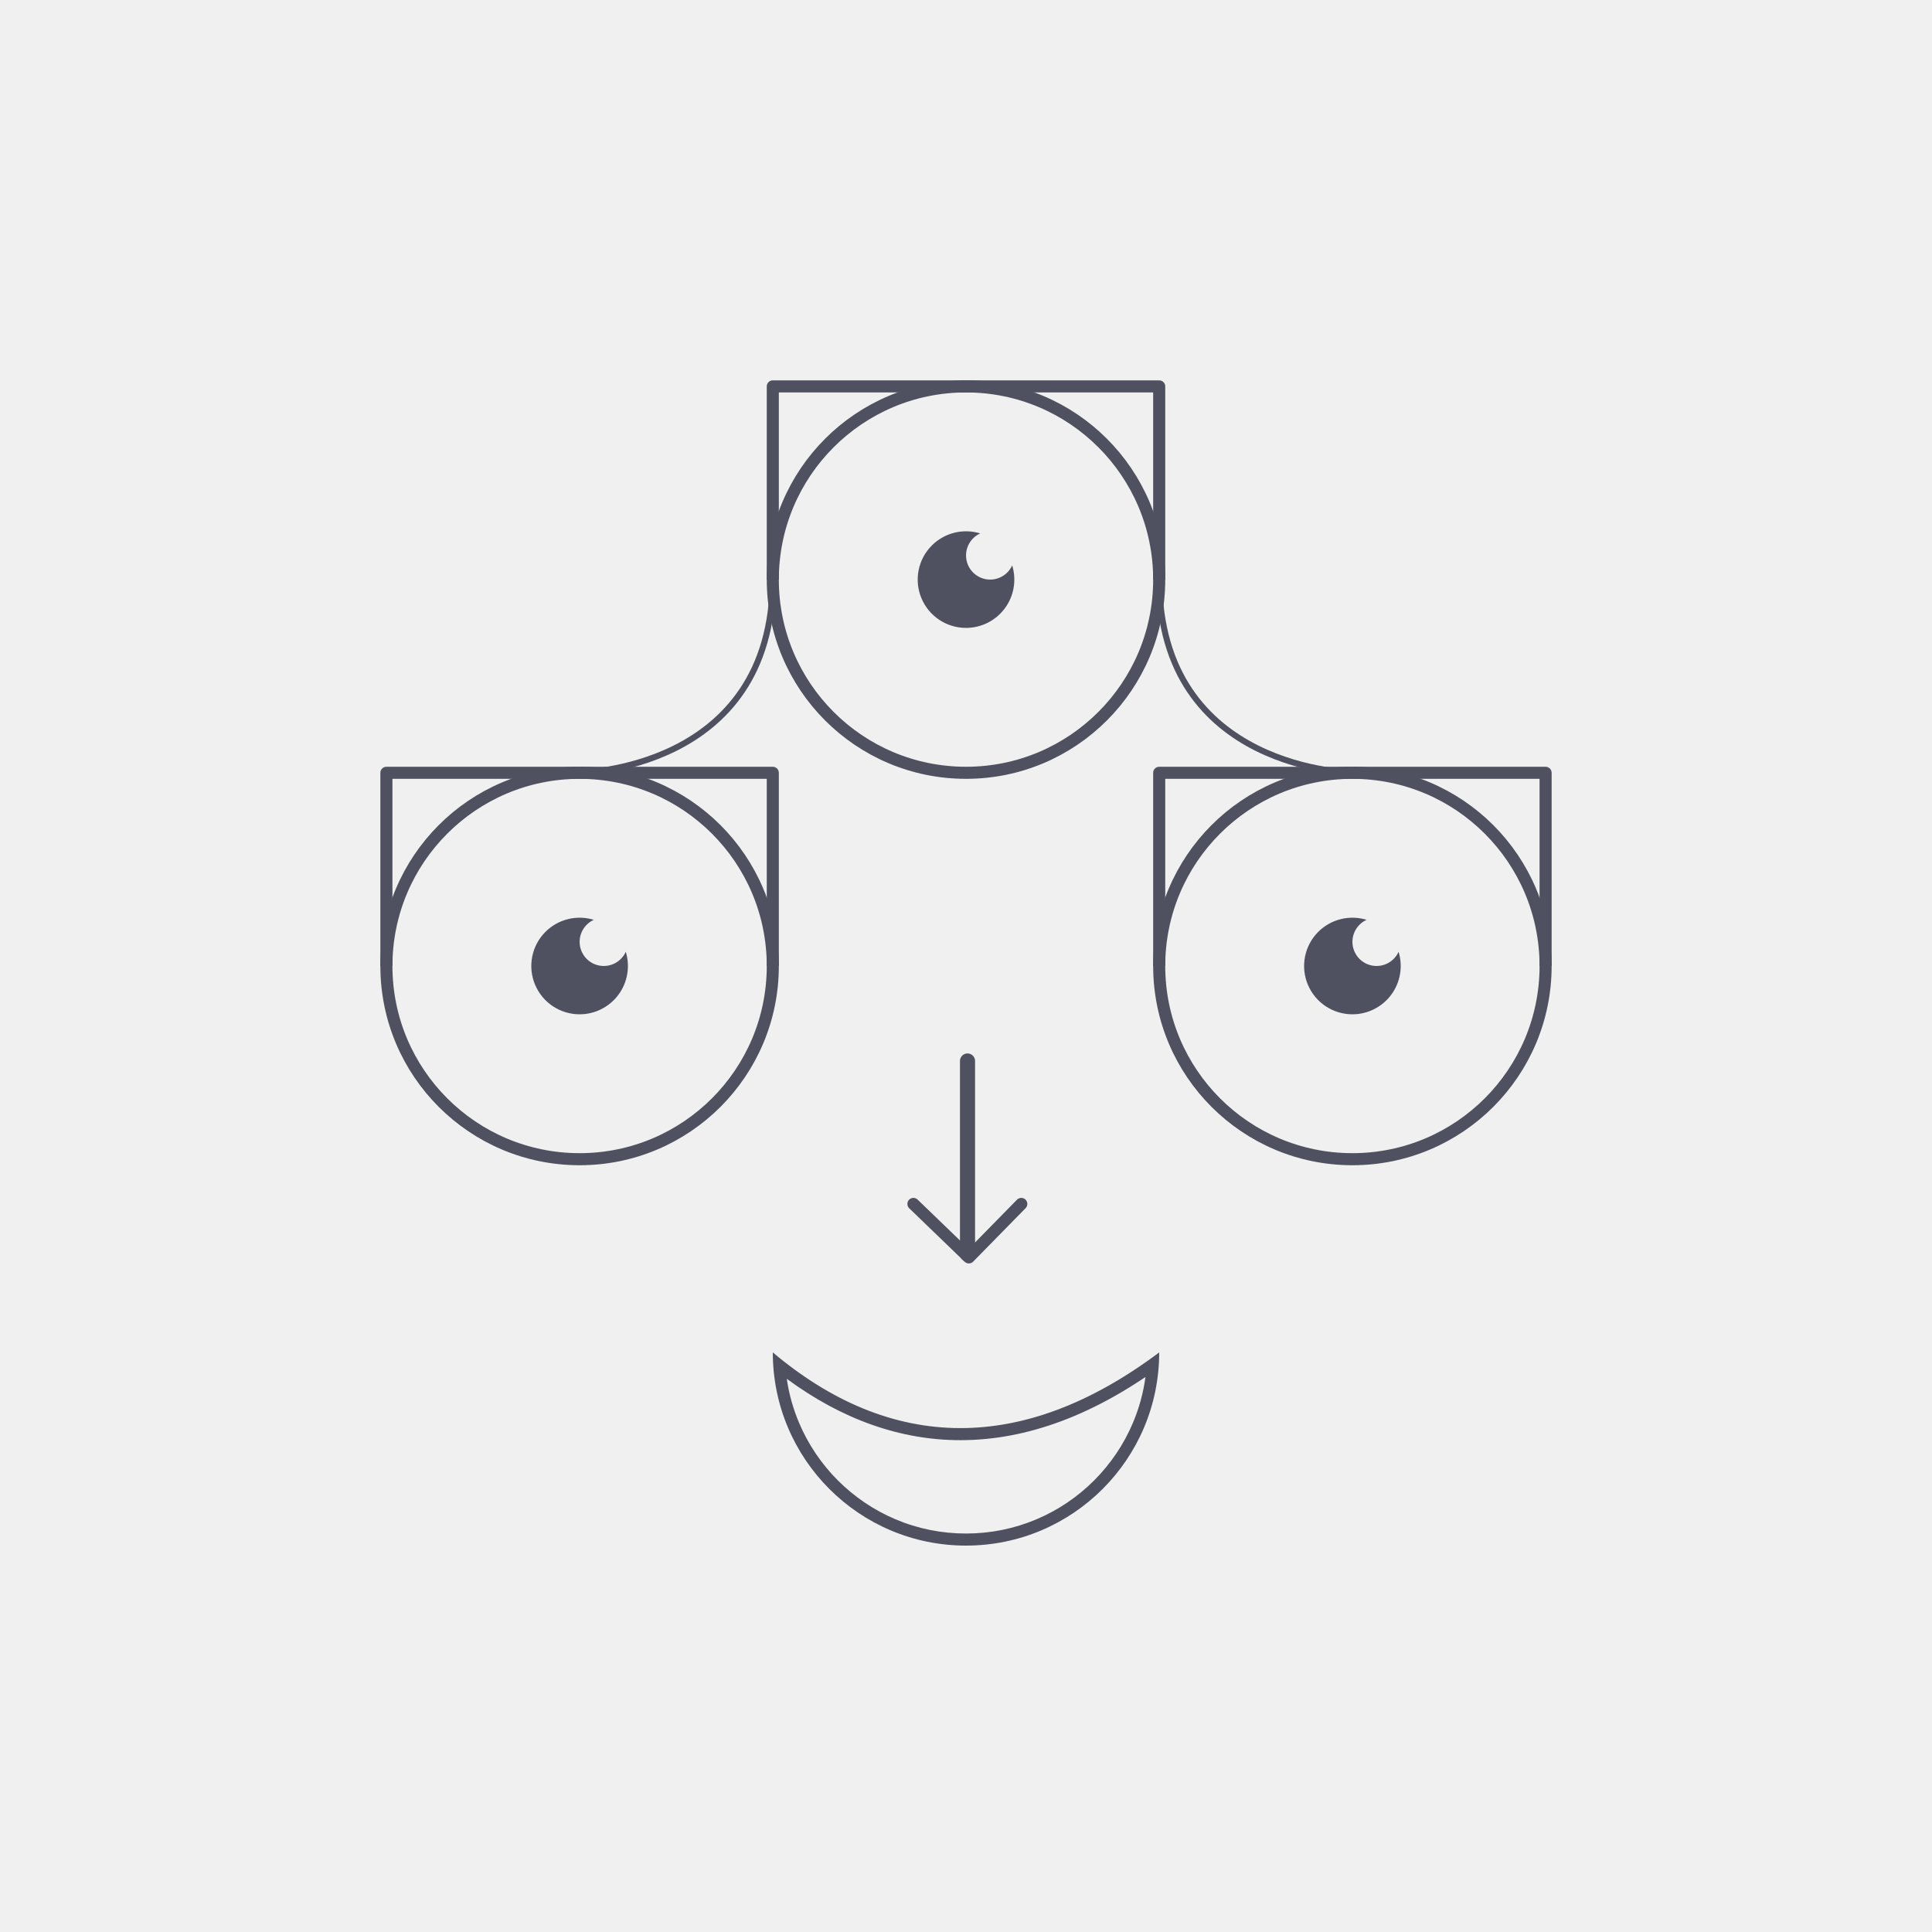
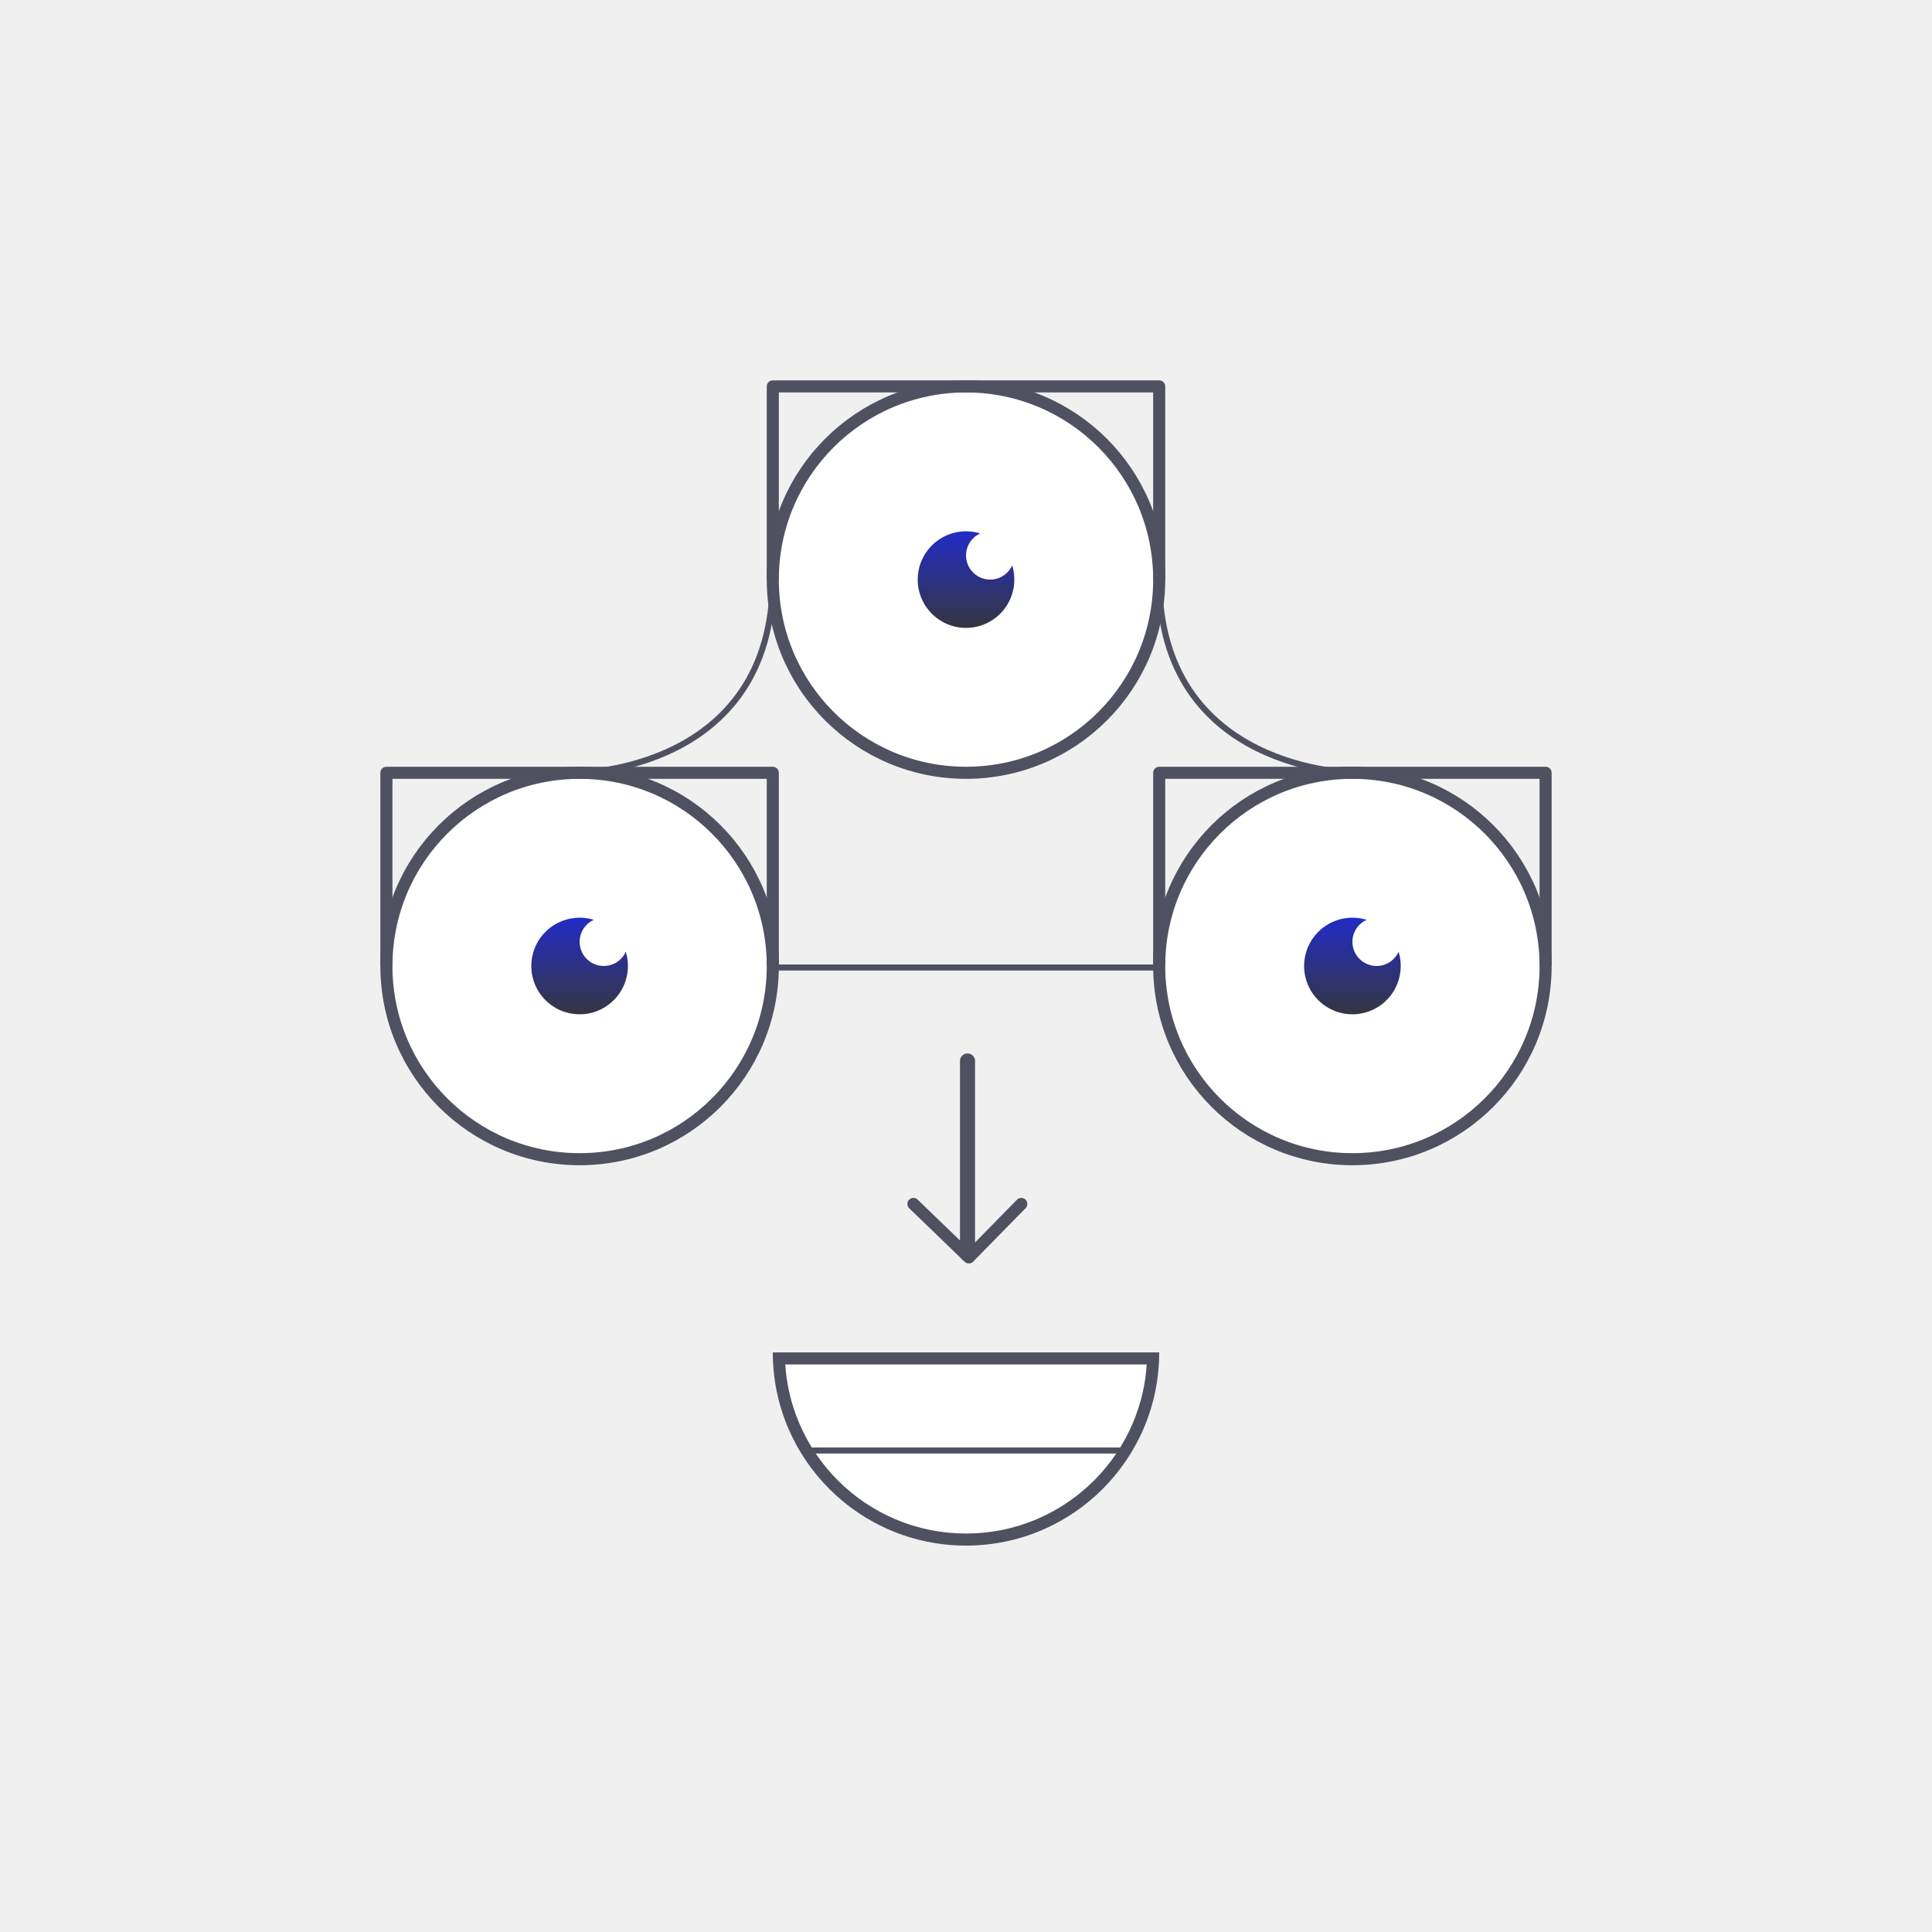
<svg xmlns="http://www.w3.org/2000/svg" width="640" height="640" viewBox="0 0 640 640">
  <defs>
+     <linearGradient id="linear-gradient" x1="0.5" x2="0.5" y2="1" gradientUnits="objectBoundingBox">
+       <stop offset="0" stop-color="#222cc6" />
+       <stop offset="1" stop-color="#353640" />
+     </linearGradient>
    <clipPath id="clip-img-index-home">
      <rect width="640" height="640" />
    </clipPath>
  </defs>
  <g id="img-index-home" clip-path="url(#clip-img-index-home)">
-     <circle id="Ellipse_15" data-name="Ellipse 15" cx="64" cy="64" r="64" transform="translate(128 256)" fill="none" stroke="#505160" stroke-width="4" />
-     <circle id="Ellipse_2" data-name="Ellipse 2" cx="64" cy="64" r="64" transform="translate(256 128)" fill="none" stroke="#505160" stroke-width="4" />
-     <circle id="Ellipse_17" data-name="Ellipse 17" cx="64" cy="64" r="64" transform="translate(384 256)" fill="none" stroke="#505160" stroke-width="4" />
+     <circle id="Ellipse_15" data-name="Ellipse 15" cx="64" cy="64" r="64" transform="translate(128 256)" fill="#fff" stroke="#505160" stroke-width="4" />
+     <circle id="Ellipse_2" data-name="Ellipse 2" cx="64" cy="64" r="64" transform="translate(256 128)" fill="#fff" stroke="#505160" stroke-width="4" />
+     <circle id="Ellipse_17" data-name="Ellipse 17" cx="64" cy="64" r="64" transform="translate(384 256)" fill="#fff" stroke="#505160" stroke-width="4" />
    <line id="Line_1" data-name="Line 1" y2="64" transform="translate(320.5 351.466)" fill="none" stroke="#505160" stroke-linecap="round" stroke-width="5" />
-     <g id="Path_1" data-name="Path 1" transform="translate(256 384)" fill="none" stroke-linecap="round" stroke-linejoin="round">
-       <path d="M128,64A64,64,0,0,1,0,64C36.453,94.747,79.924,100.019,128,64Z" stroke="none" />
-       <path d="M 123.455 72.144 C 119.908 74.538 116.357 76.734 112.84 78.707 C 107.103 81.925 101.3 84.639 95.591 86.774 C 89.961 88.879 84.272 90.477 78.682 91.523 C 73.177 92.554 67.623 93.076 62.175 93.076 C 42.298 93.076 22.977 86.244 4.629 72.746 C 5.36 77.765 6.725 82.652 8.713 87.353 C 10.217 90.908 12.078 94.336 14.245 97.544 C 16.392 100.722 18.857 103.71 21.574 106.426 C 24.29 109.143 27.278 111.608 30.456 113.755 C 33.664 115.922 37.092 117.783 40.647 119.287 C 48.041 122.414 55.898 124 64 124 C 72.102 124 79.959 122.414 87.353 119.287 C 90.908 117.783 94.336 115.922 97.544 113.755 C 100.722 111.608 103.71 109.143 106.426 106.426 C 109.143 103.71 111.608 100.722 113.755 97.544 C 115.922 94.336 117.783 90.908 119.287 87.353 C 121.354 82.465 122.748 77.374 123.455 72.144 M 0 64 C 18.941 79.976 39.784 89.076 62.175 89.076 C 82.878 89.076 104.904 81.304 128 64 C 128 99.346 99.346 128 64 128 C 28.654 128 0 99.346 0 64 Z" stroke="none" fill="#505160" />
+     <g id="Path_1" data-name="Path 1" transform="translate(256 384)" fill="#fff" stroke-linecap="round" stroke-linejoin="round">
+       <path d="M 64 126 C 55.629 126 47.51 124.361 39.867 121.129 C 36.194 119.575 32.651 117.652 29.337 115.413 C 26.053 113.194 22.966 110.647 20.159 107.841 C 17.353 105.034 14.806 101.947 12.587 98.663 C 10.348 95.349 8.425 91.806 6.871 88.133 C 3.897 81.1 2.272 73.664 2.031 66 L 125.969 66 C 125.728 73.664 124.103 81.1 121.129 88.133 C 119.575 91.806 117.652 95.349 115.413 98.663 C 113.194 101.947 110.647 105.034 107.841 107.841 C 105.034 110.647 101.947 113.194 98.663 115.413 C 95.349 117.652 91.806 119.575 88.133 121.129 C 80.49 124.361 72.371 126 64 126 Z" stroke="none" />
+       <path d="M 4.13 68 C 4.567 74.689 6.103 81.183 8.713 87.353 C 10.217 90.908 12.078 94.336 14.245 97.544 C 16.392 100.722 18.857 103.71 21.574 106.426 C 24.29 109.143 27.278 111.608 30.456 113.755 C 33.664 115.922 37.092 117.783 40.647 119.287 C 48.041 122.414 55.898 124 64 124 C 72.102 124 79.959 122.414 87.353 119.287 C 90.908 117.783 94.336 115.922 97.544 113.755 C 100.722 111.608 103.71 109.143 106.426 106.426 C 109.143 103.71 111.608 100.722 113.755 97.544 C 115.922 94.336 117.783 90.908 119.287 87.353 C 121.897 81.183 123.433 74.689 123.87 68 L 4.13 68 M 0 64 C 38.095 64 68.284 64 128 64 C 128 99.346 99.346 128 64 128 C 28.654 128 0 99.346 0 64 Z" stroke="none" fill="#505160" />
    </g>
    <path id="Path_2" data-name="Path 2" d="M301.58,429.354l18.364,17.714,17.371-17.714" transform="translate(1 -30.534)" fill="none" stroke="#505160" stroke-linecap="round" stroke-linejoin="round" stroke-width="4" />
    <path id="Path_3" data-name="Path 3" d="M384,320.9v-64H512v64" transform="translate(0 -0.901)" fill="none" stroke="#505160" stroke-linejoin="round" stroke-width="4" />
    <path id="Path_4" data-name="Path 4" d="M384,320.9v-64H512v64" transform="translate(-128 -128.901)" fill="none" stroke="#505160" stroke-linejoin="round" stroke-width="4" />
    <path id="Path_5" data-name="Path 5" d="M384,320.9v-64H512v64" transform="translate(-256 -0.901)" fill="none" stroke="#505160" stroke-linejoin="round" stroke-width="4" />
-     <path id="Subtraction_1" data-name="Subtraction 1" d="M16,32A16,16,0,0,1,4.686,4.686,16.026,16.026,0,0,1,20.712.705,8,8,0,1,0,31.3,11.289,16.005,16.005,0,0,1,16,32Z" transform="translate(432 304)" fill="#505160" />
-     <path id="Subtraction_2" data-name="Subtraction 2" d="M16,32A16,16,0,0,1,4.686,4.686,16.026,16.026,0,0,1,20.712.705,8,8,0,1,0,31.3,11.289,16.005,16.005,0,0,1,16,32Z" transform="translate(176 304)" fill="#505160" />
-     <path id="Subtraction_3" data-name="Subtraction 3" d="M16,32A16,16,0,0,1,4.686,4.686,16.026,16.026,0,0,1,20.712.705,8,8,0,1,0,31.3,11.289,16.005,16.005,0,0,1,16,32Z" transform="translate(304 176)" fill="#505160" />
+     <path id="Subtraction_1" data-name="Subtraction 1" d="M16,32A16,16,0,0,1,4.686,4.686,16.026,16.026,0,0,1,20.712.705,8,8,0,1,0,31.3,11.289,16.005,16.005,0,0,1,16,32Z" transform="translate(432 304)" fill="url(#linear-gradient)" />
+     <path id="Subtraction_2" data-name="Subtraction 2" d="M16,32A16,16,0,0,1,4.686,4.686,16.026,16.026,0,0,1,20.712.705,8,8,0,1,0,31.3,11.289,16.005,16.005,0,0,1,16,32Z" transform="translate(176 304)" fill="url(#linear-gradient)" />
+     <path id="Subtraction_3" data-name="Subtraction 3" d="M16,32A16,16,0,0,1,4.686,4.686,16.026,16.026,0,0,1,20.712.705,8,8,0,1,0,31.3,11.289,16.005,16.005,0,0,1,16,32Z" transform="translate(304 176)" fill="url(#linear-gradient)" />
    <path id="Path_6" data-name="Path 6" d="M127.254,256S192,255.722,192,191.606" transform="translate(64)" fill="none" stroke="#505160" stroke-linecap="round" stroke-width="2" />
    <path id="Path_7" data-name="Path 7" d="M192,256s-64.746-.278-64.746-64.394" transform="translate(256.746)" fill="none" stroke="#505160" stroke-linecap="round" stroke-width="2" />
+     <line id="Line_2" data-name="Line 2" x2="128" transform="translate(256.5 320.5)" fill="none" stroke="#505160" stroke-width="2" />
+     <line id="Line_3" data-name="Line 3" x2="104" transform="translate(268.5 480.5)" fill="none" stroke="#505160" stroke-width="2" />
  </g>
</svg>
